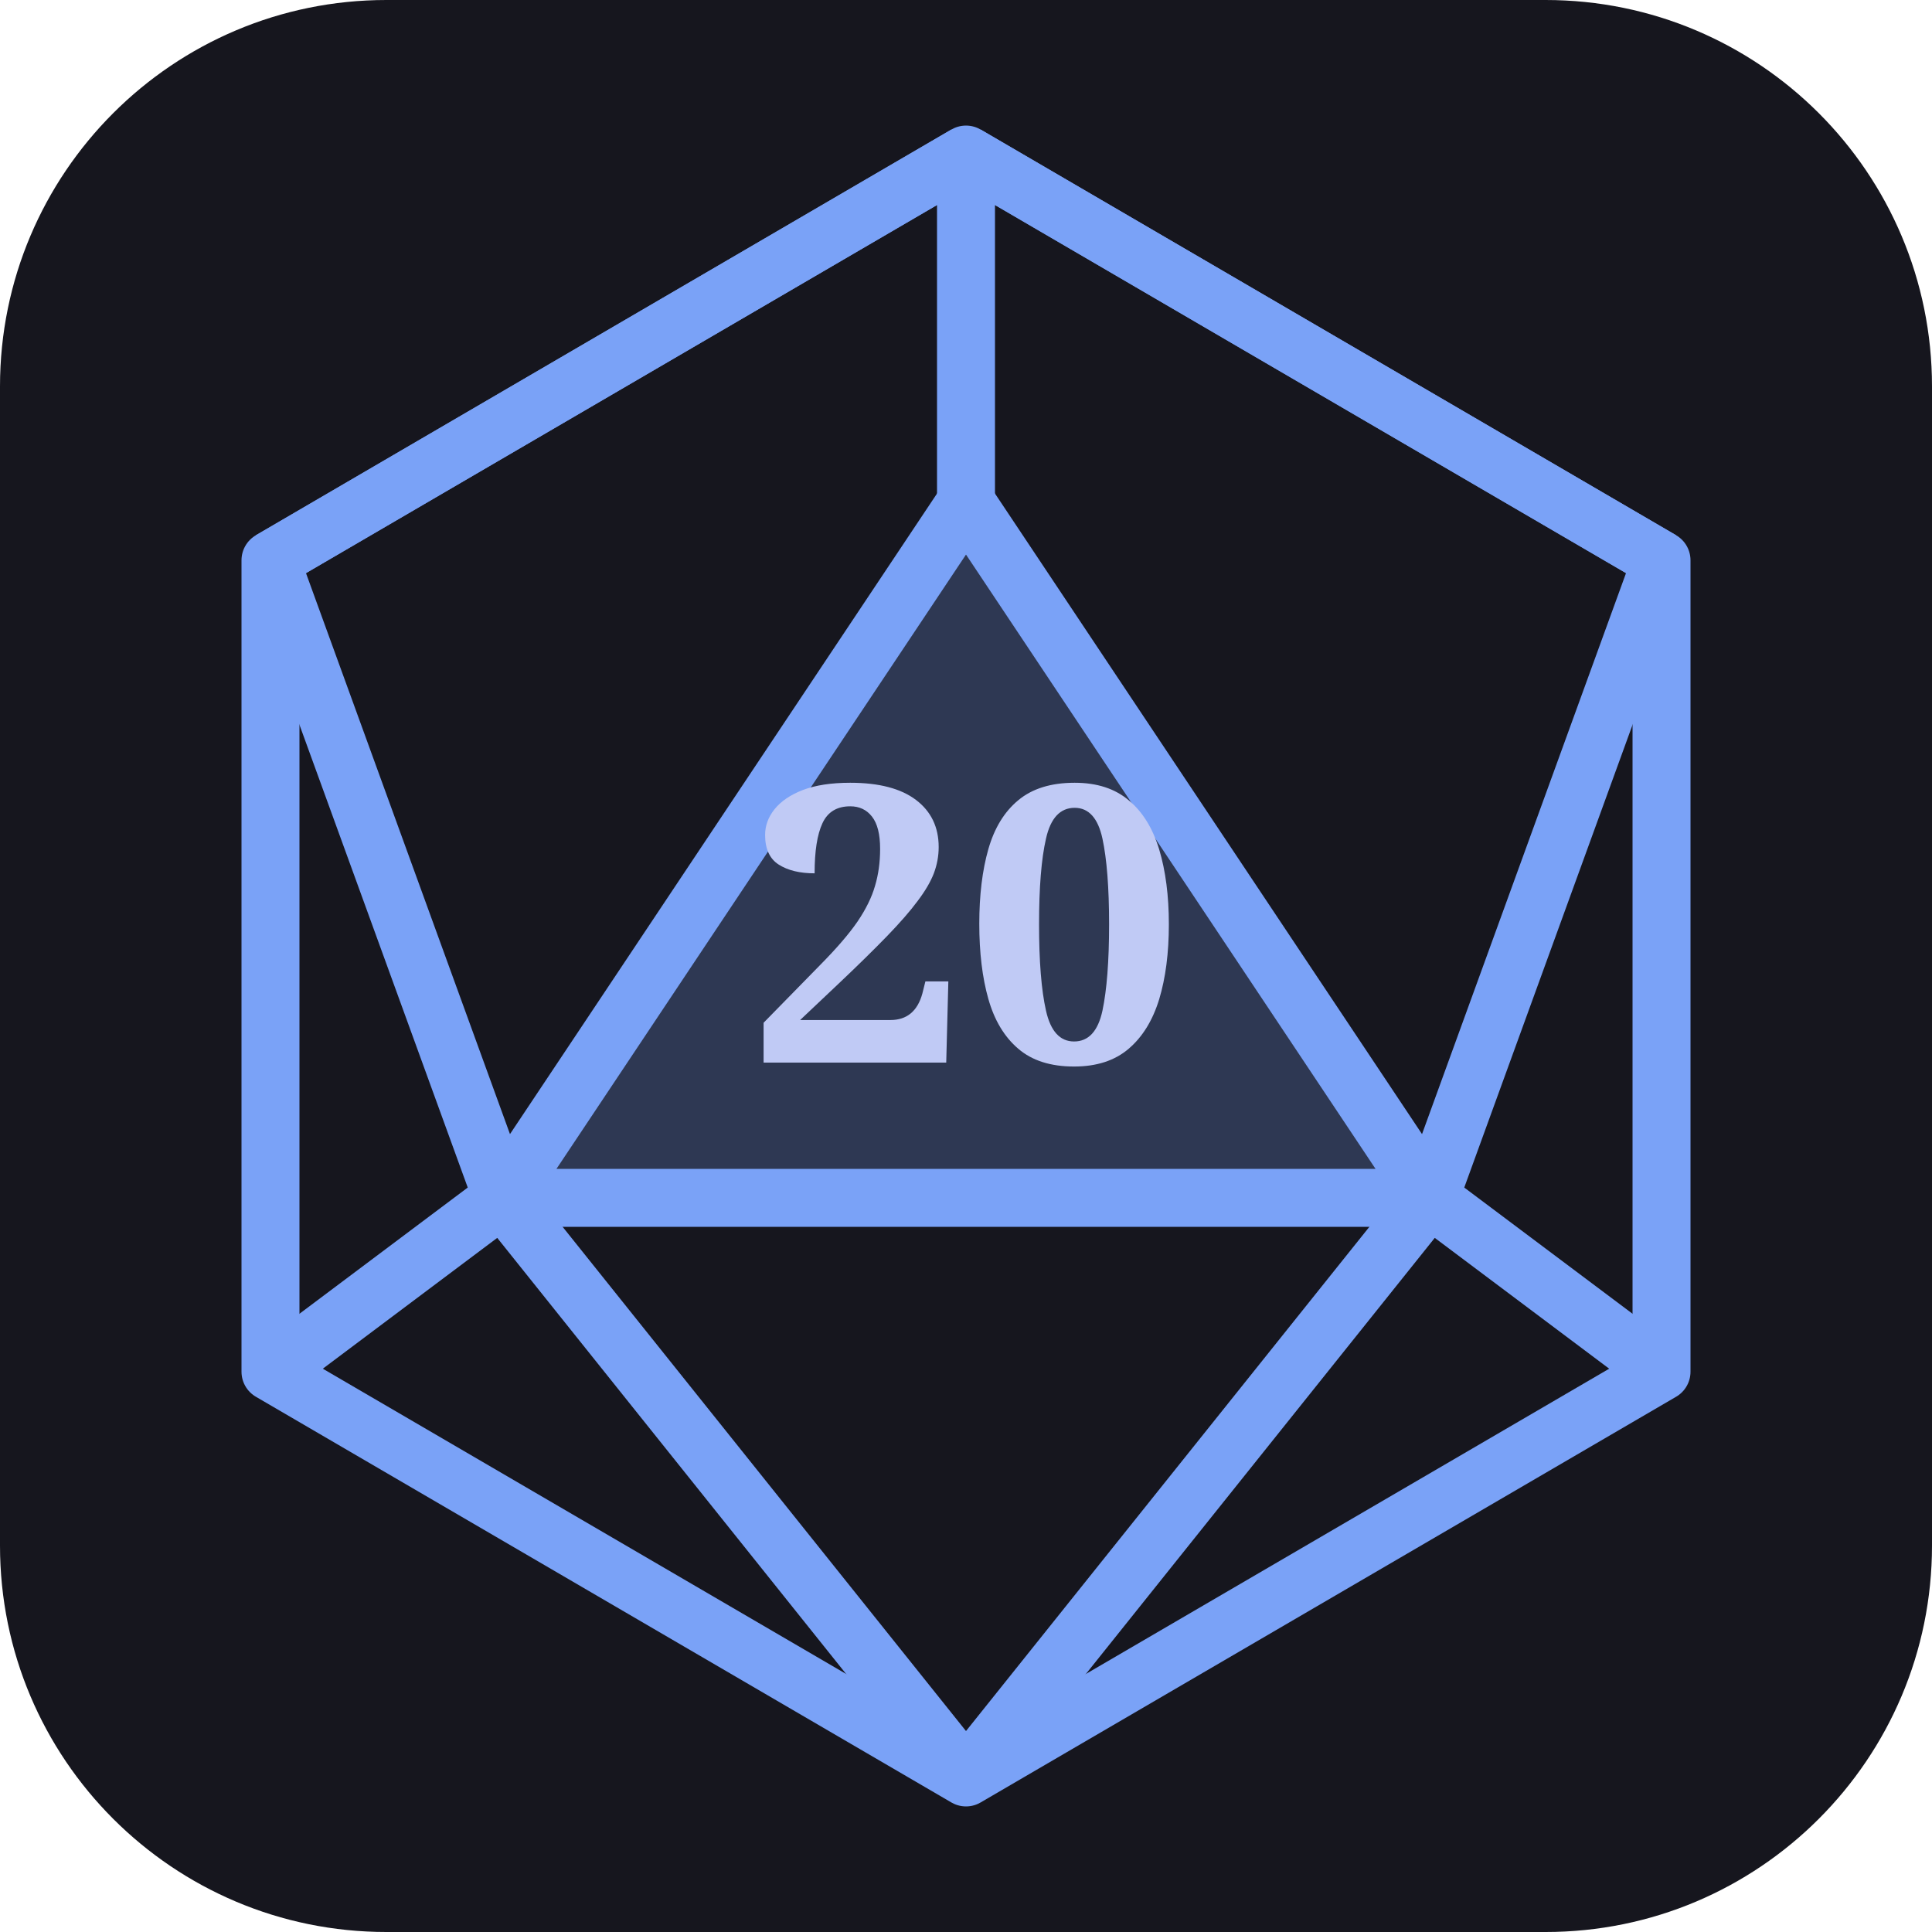
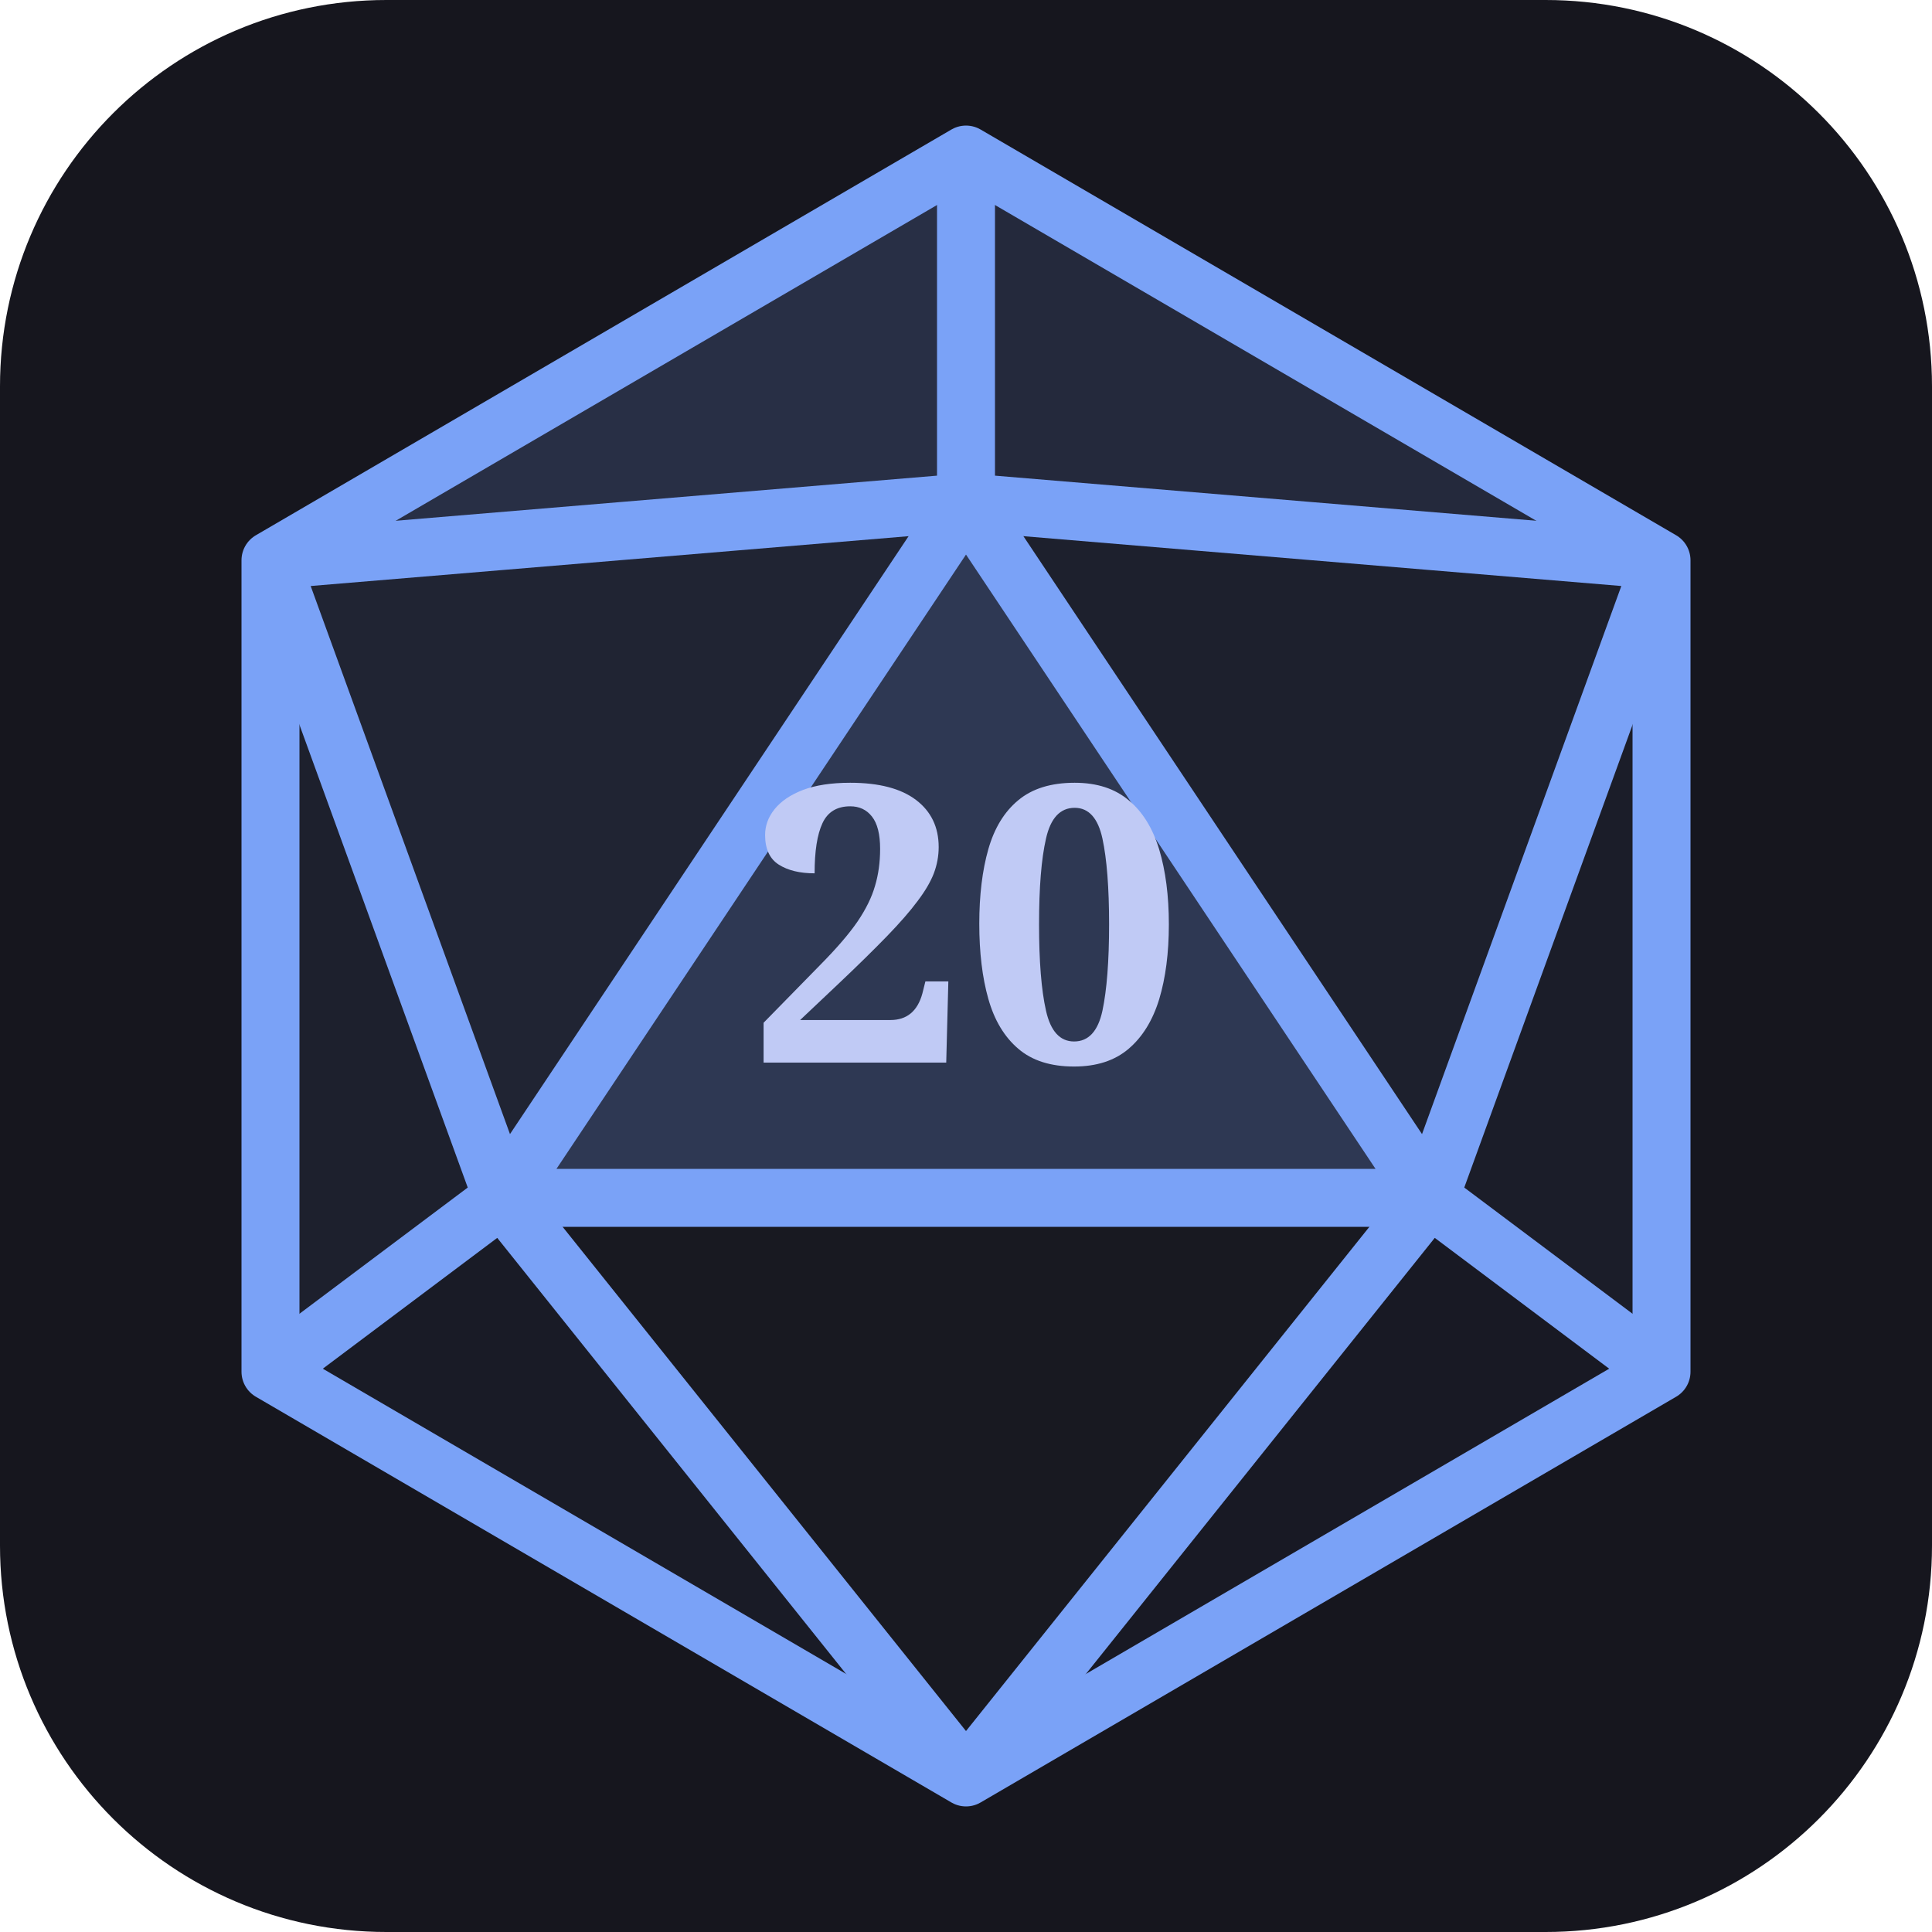
<svg xmlns="http://www.w3.org/2000/svg" viewBox="0 0 100 100">
  <rect width="100" height="100" rx="20" fill="#16161e" />
+   <g fill="#7aa2f7">
+     <polygon points="50,8 14,29 50,26" fill-opacity="0.18" />
+     <polygon points="50,8 86,29 50,26" fill-opacity="0.14" />
+     <polygon points="14,29 26,62 50,26" fill-opacity="0.10" />
+     <polygon points="86,29 74,62 50,26" fill-opacity="0.07" />
+     <polygon points="14,29 14,71 26,62" fill-opacity="0.07" />
+     <polygon points="86,29 86,71 74,62" fill-opacity="0.05" />
+     <polygon points="14,71 50,92 26,62" fill-opacity="0.04" />
+     <polygon points="86,71 50,92 74,62" fill-opacity="0.03" />
+     <polygon points="26,62 74,62 50,92" fill-opacity="0.02" />
+     <polygon points="50,26 74,62 26,62" fill-opacity="0.25" />
+   </g>
  <g stroke="#7aa2f7" stroke-width="3" stroke-linejoin="round" fill="none">
    <polygon points="50,8 86,29 86,71 50,92 14,71 14,29" />
-     <polygon points="50,26 74,62 26,62" fill="#7aa2f7" fill-opacity="0.25" />
-     <path d="M50,8 L50,26 M86,29 L74,62 M14,29 L26,62 M50,92 L74,62 M50,92 L26,62 M86,71 L74,62 M14,71 L26,62 M50,8 L86,29 M50,8 L14,29" />
+     <polygon points="50,26 74,62 26,62" />
+     <path d="M50,8 L50,26 M50,26 L14,29 M50,26 L86,29 M86,29 L74,62 M14,29 L26,62 M50,92 L74,62 M50,92 L26,62 M86,71 L74,62 M14,71 L26,62" />
  </g>
  <text x="50" y="55" font-family="Georgia, serif" font-size="20" font-weight="bold" fill="#c0caf5" text-anchor="middle">20</text>
</svg>
